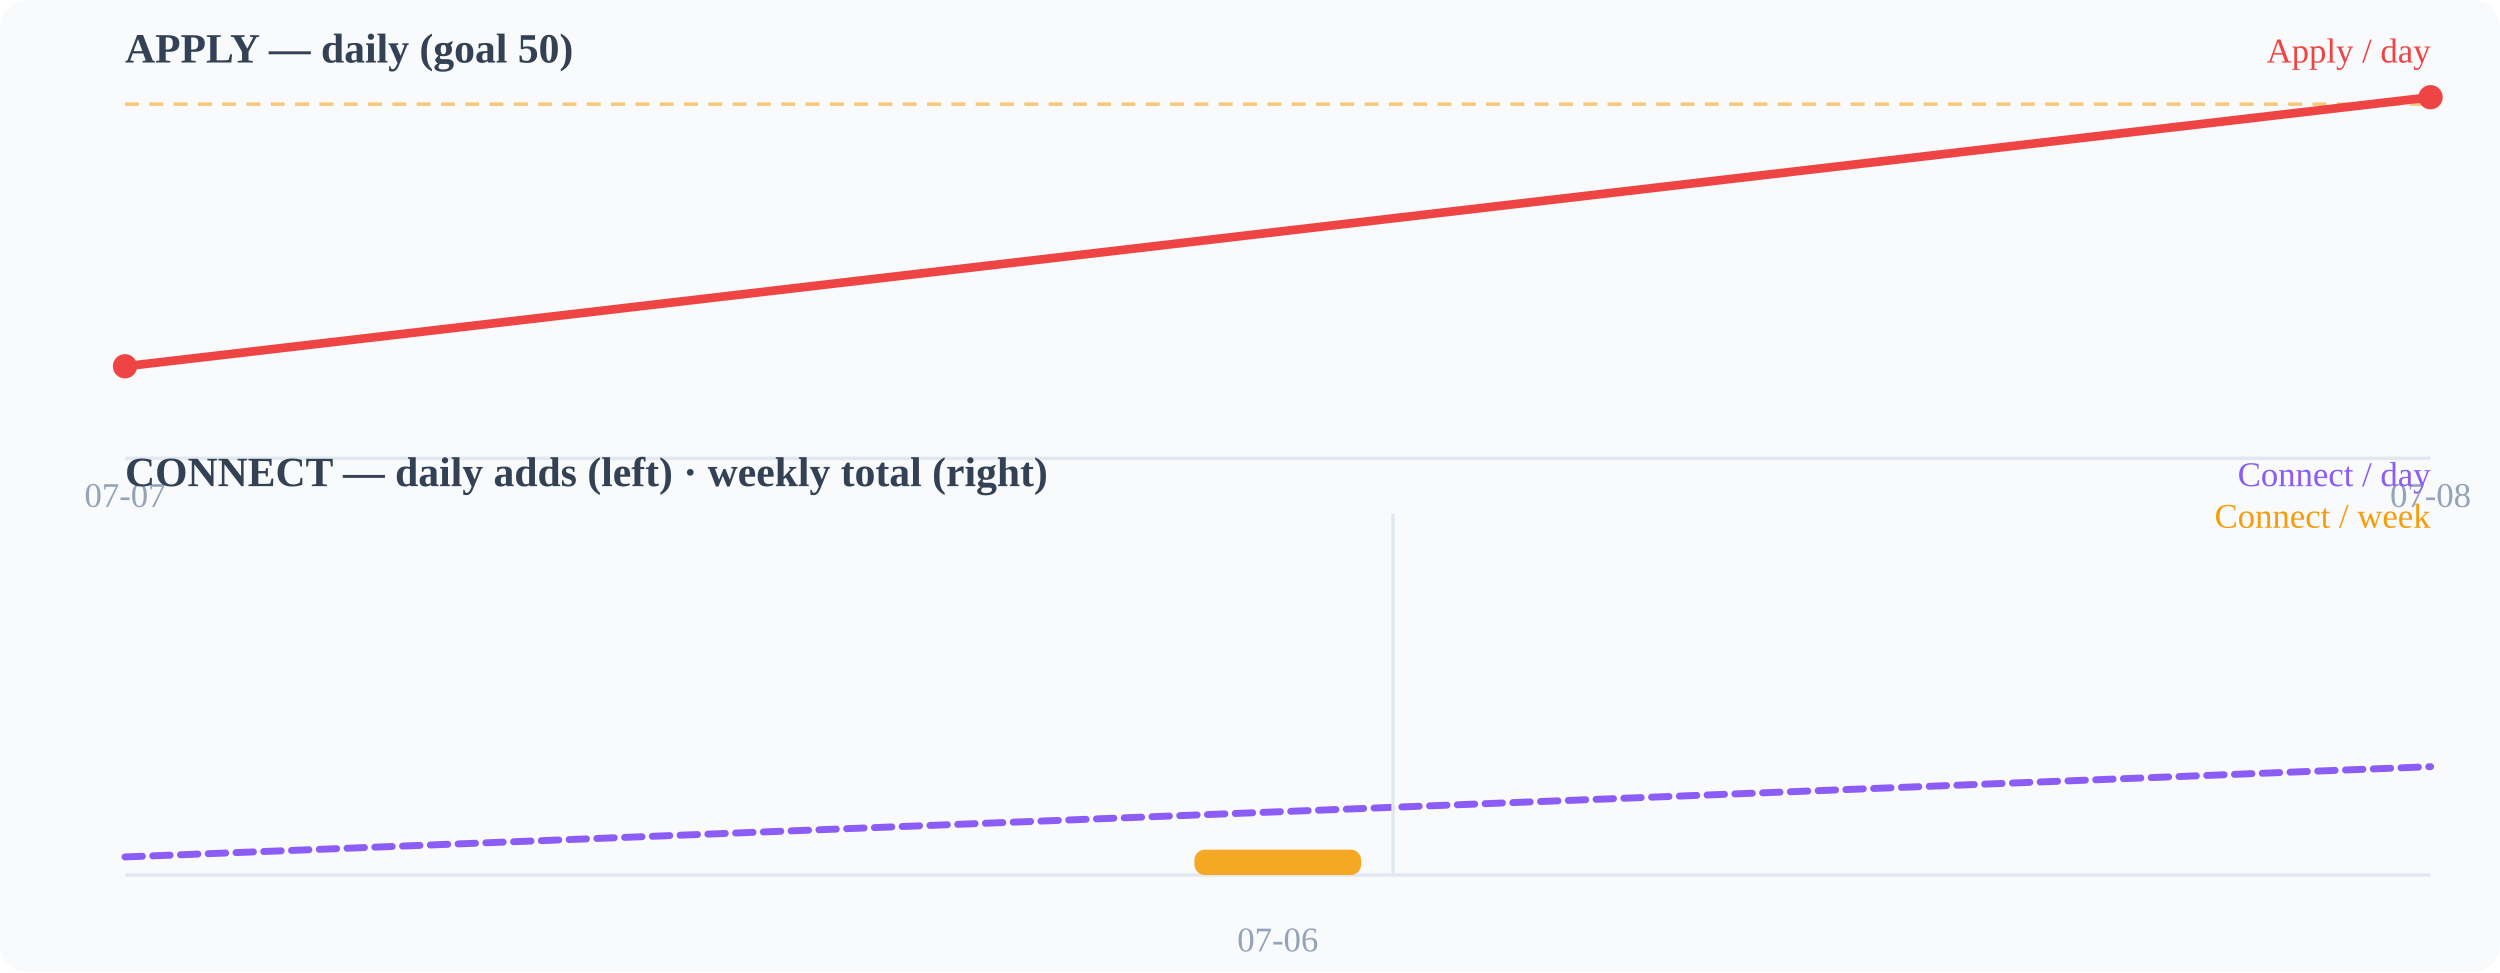
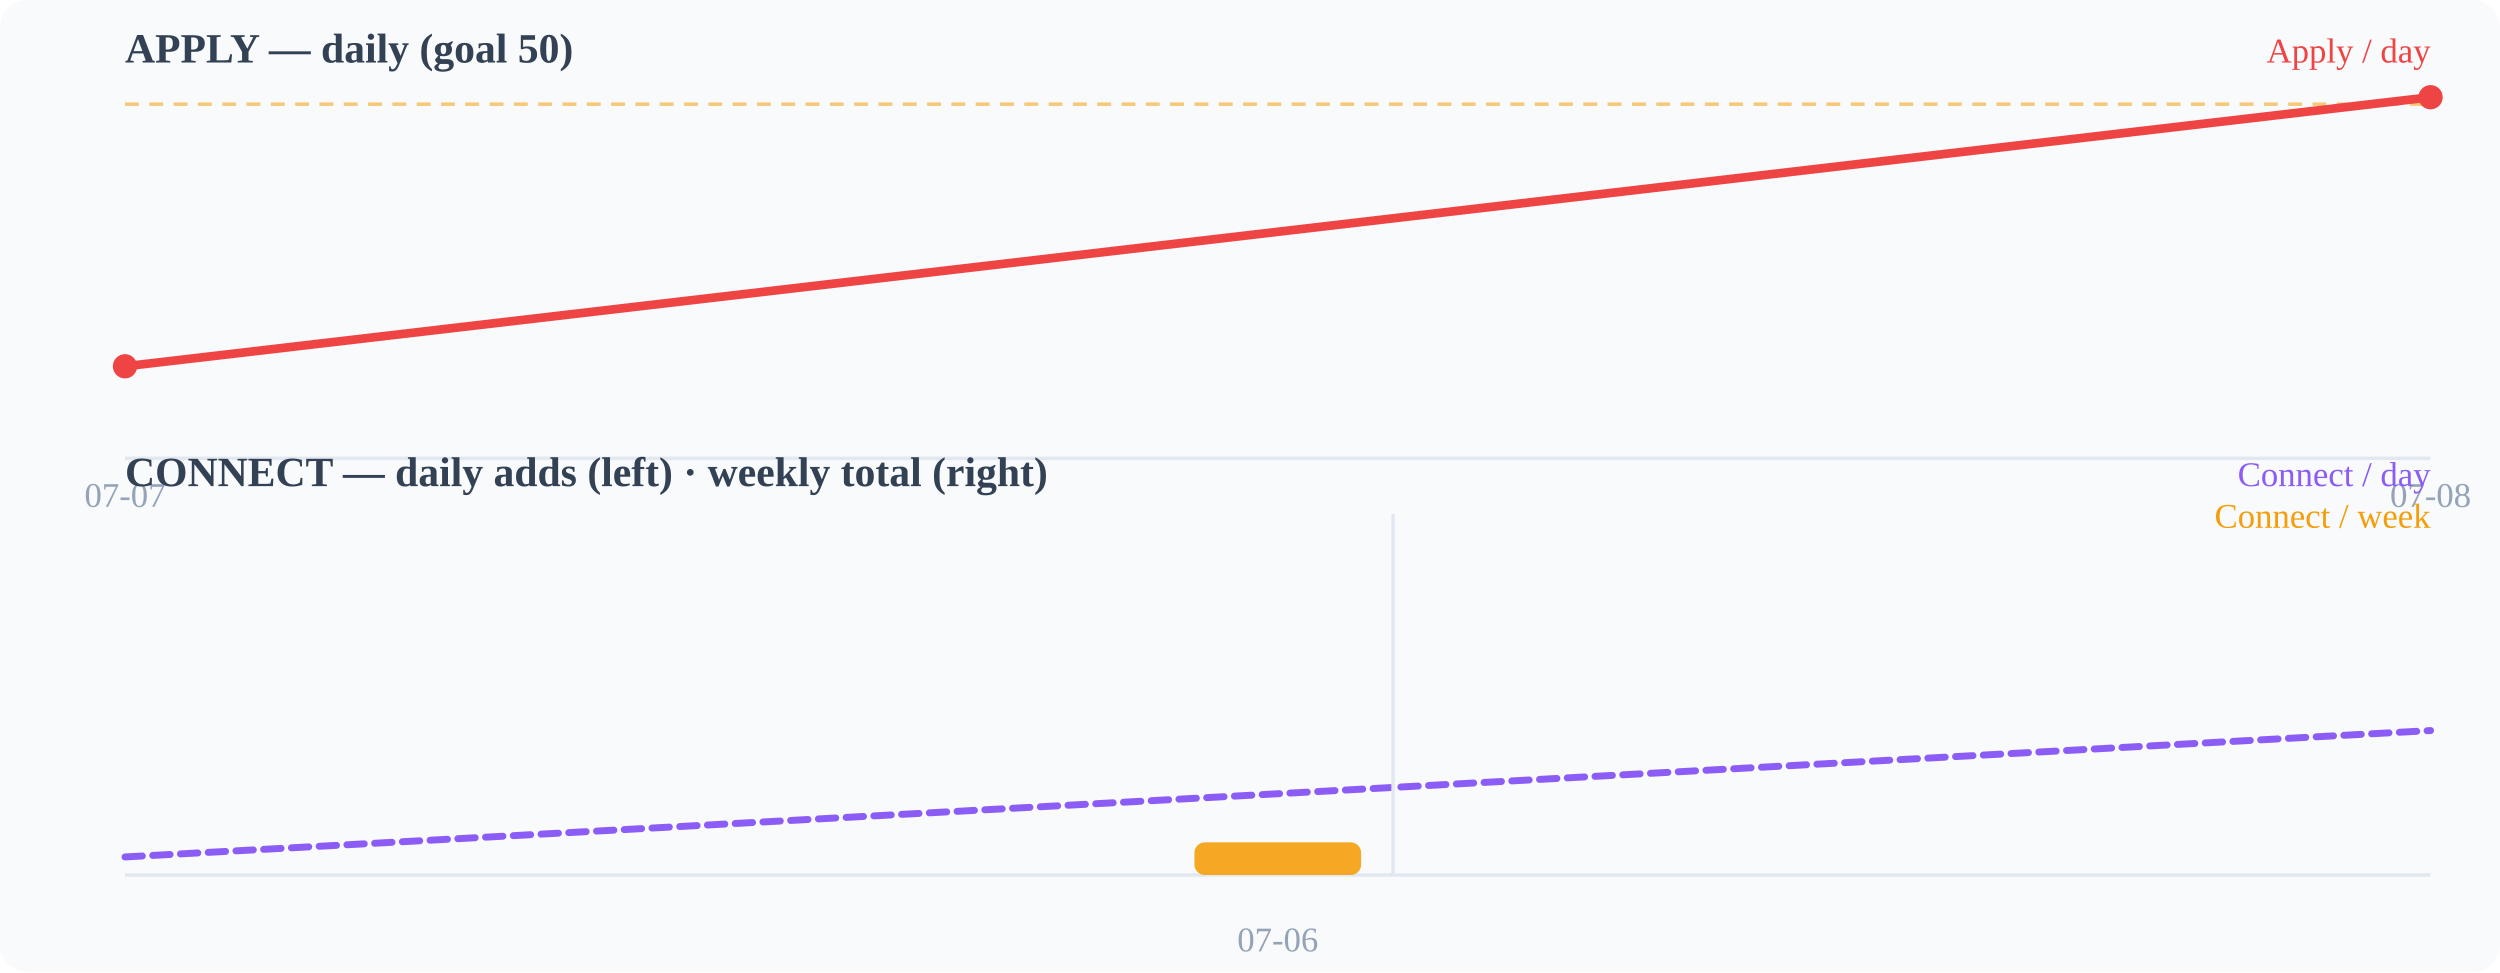
<svg xmlns="http://www.w3.org/2000/svg" width="720" height="280" viewBox="0 0 720 280">
  <rect width="720" height="280" fill="#f8fafc" rx="8" />
  <text x="36" y="18" font-size="12" font-weight="600" fill="#334155">APPLY — daily (goal 50)</text>
  <line x1="36" y1="132" x2="700" y2="132" stroke="#e2e8f0" stroke-width="1" />
  <line x1="36" y1="30.0" x2="700" y2="30.0" stroke="#f59e0b" stroke-width="1" stroke-dasharray="4 3" opacity="0.55" />
  <polyline points="36.0,105.5 700.0,28.0" fill="none" stroke="#ef4444" stroke-width="2.5" stroke-linecap="round" stroke-linejoin="round" />
  <circle cx="36" cy="105.49" r="3.5" fill="#ef4444" />
  <circle cx="700" cy="28" r="3.5" fill="#ef4444" />
  <text x="36" y="146" font-size="10" fill="#94a3b8" text-anchor="middle">07-07</text>
  <text x="700" y="146" font-size="10" fill="#94a3b8" text-anchor="middle">07-08</text>
  <text x="36" y="140" font-size="12" font-weight="600" fill="#334155">CONNECT — daily adds (left) · weekly total (right)</text>
  <line x1="36" y1="252" x2="700" y2="252" stroke="#e2e8f0" stroke-width="1" />
-   <polyline points="36.0,246.8 700.0,220.8" fill="none" stroke="#8b5cf6" stroke-width="2" stroke-linecap="round" stroke-linejoin="round" stroke-dasharray="5 3" />
-   <rect x="344.0" y="244.7" width="48" height="7.3" rx="3" fill="#f59e0b" opacity="0.9" />
+   <polyline points="36.0,246.8 700.0,210.4" fill="none" stroke="#8b5cf6" stroke-width="2" stroke-linecap="round" stroke-linejoin="round" stroke-dasharray="5 3" />
+   <rect x="344.0" y="242.6" width="48" height="9.4" rx="3" fill="#f59e0b" opacity="0.9" />
  <line x1="401.2" y1="148" x2="401.2" y2="252" stroke="#e2e8f0" stroke-width="1" />
  <text x="368" y="274" font-size="10" fill="#94a3b8" text-anchor="middle">07-06</text>
  <text x="700" y="18" font-size="10" fill="#ef4444" text-anchor="end">Apply / day</text>
  <text x="700" y="140" font-size="10" fill="#8b5cf6" text-anchor="end">Connect / day</text>
  <text x="700" y="152" font-size="10" fill="#f59e0b" text-anchor="end">Connect / week</text>
</svg>
